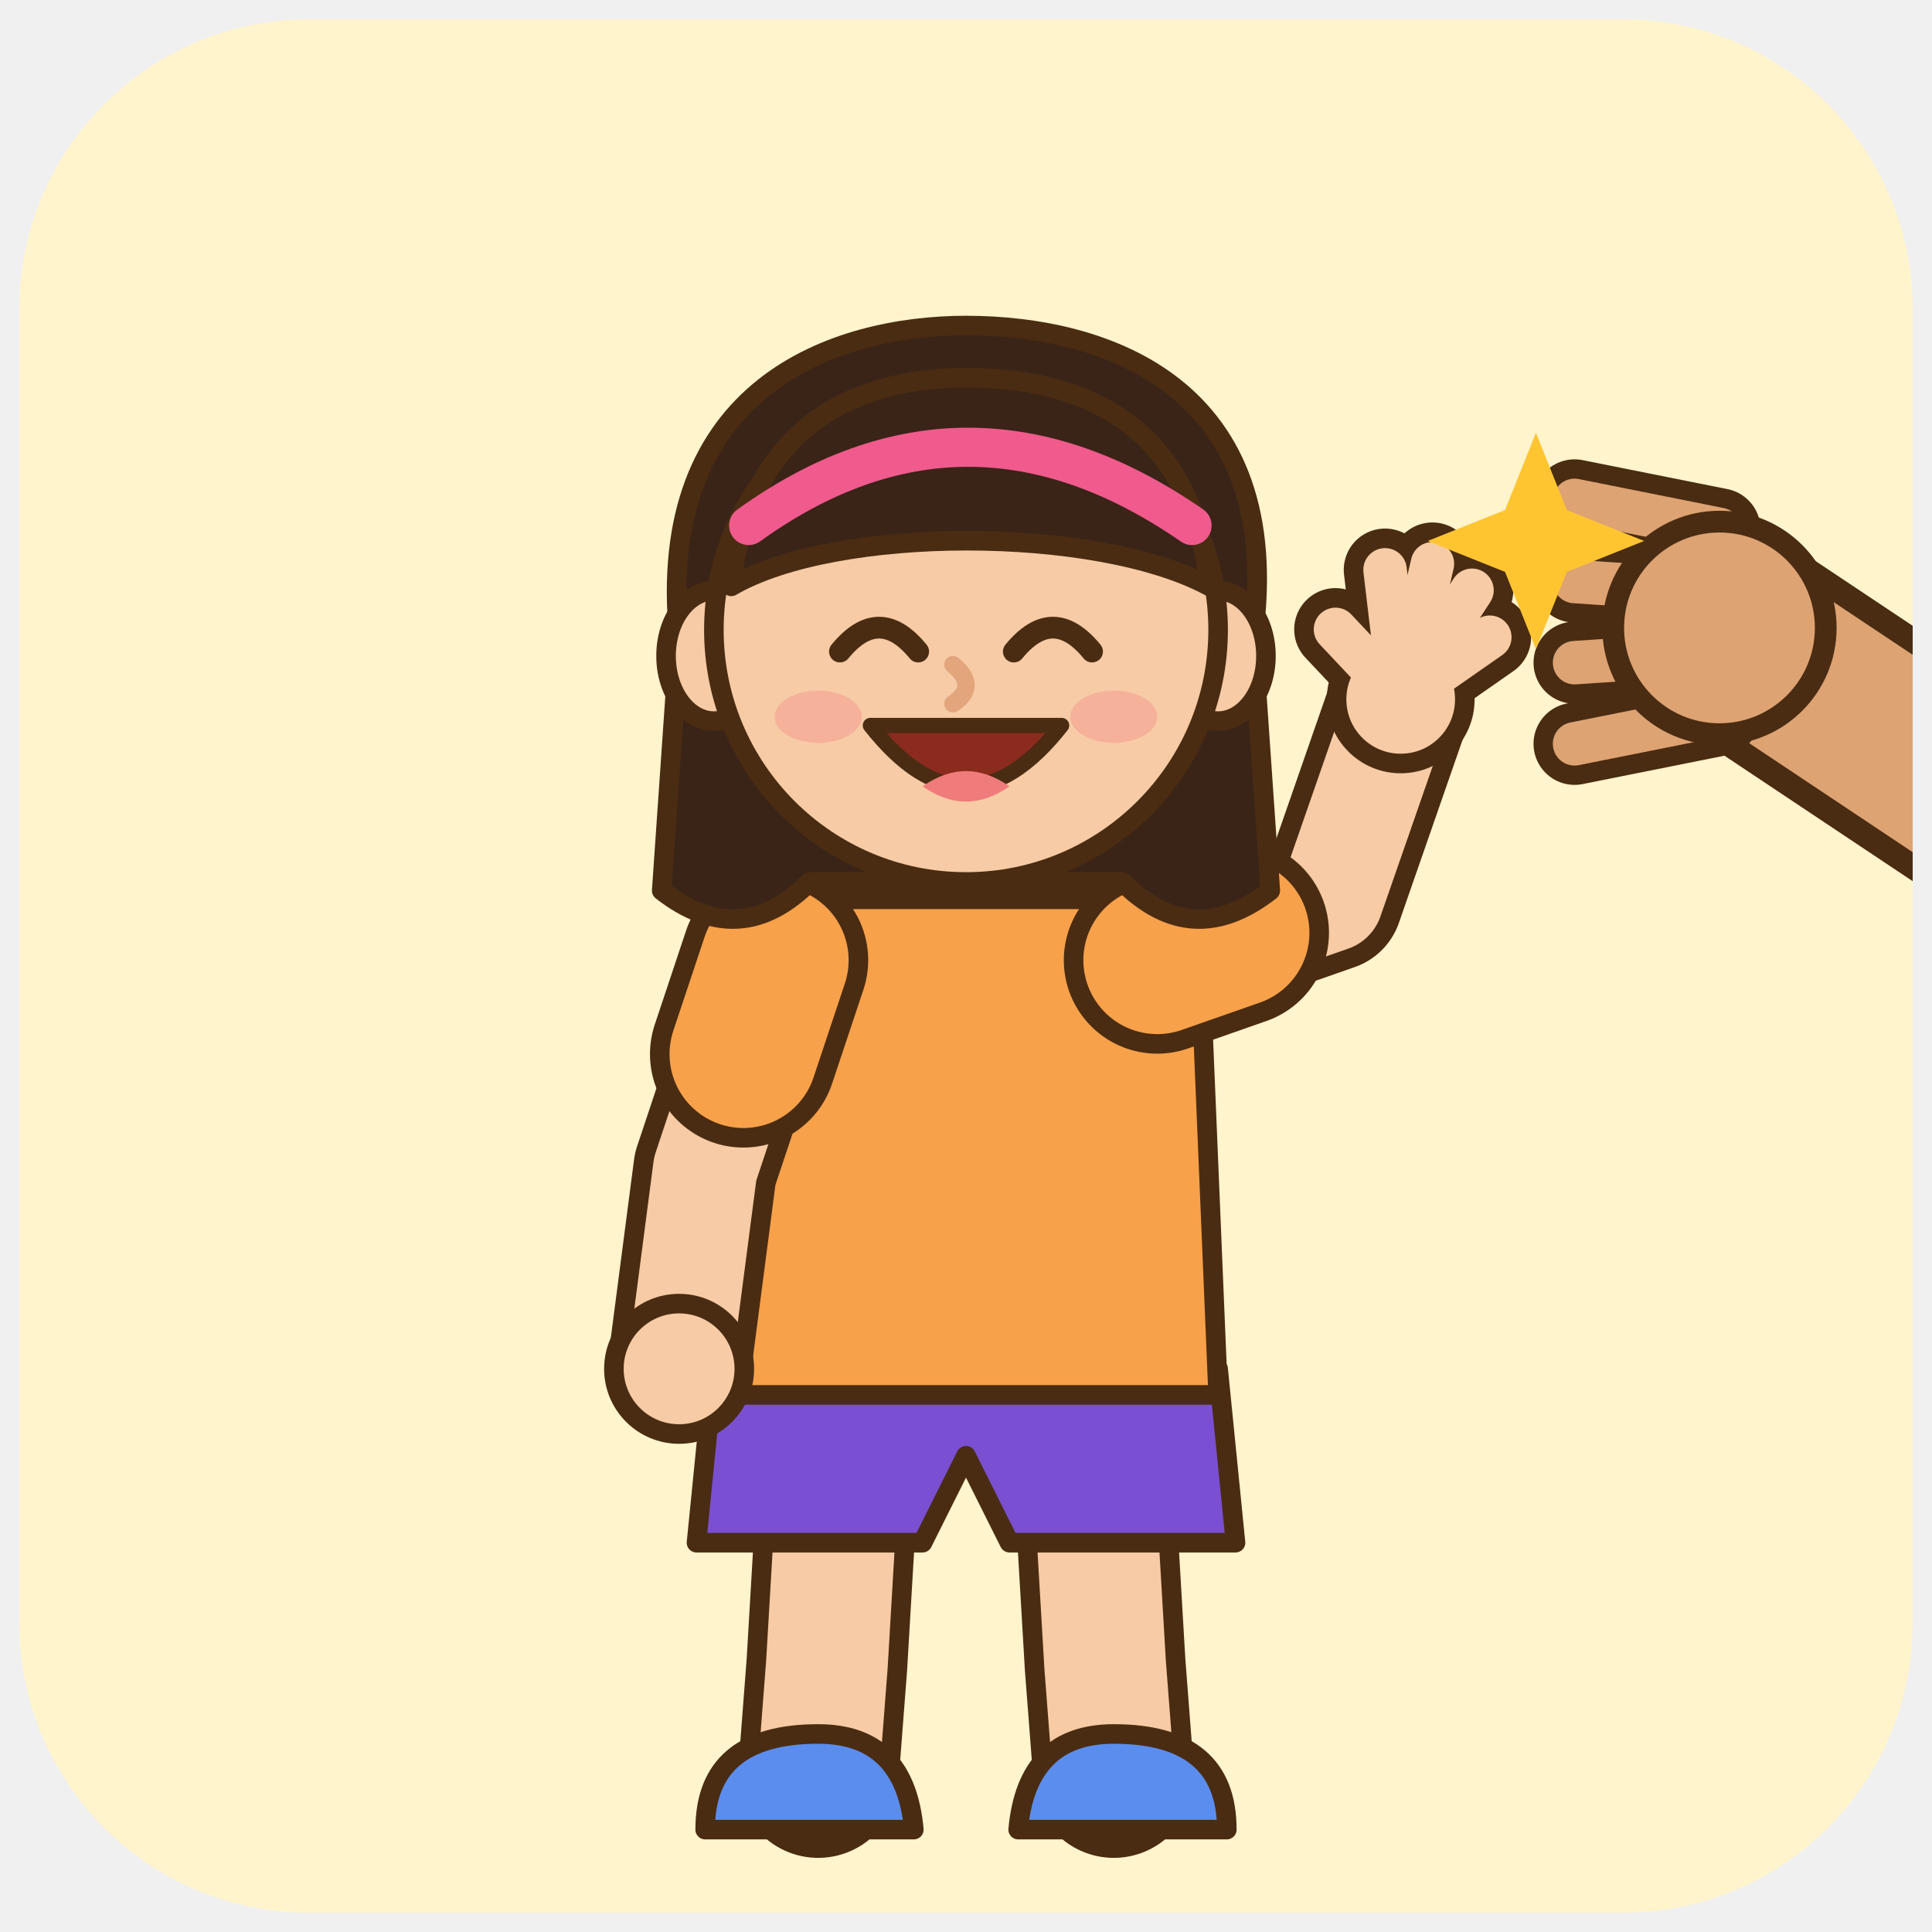
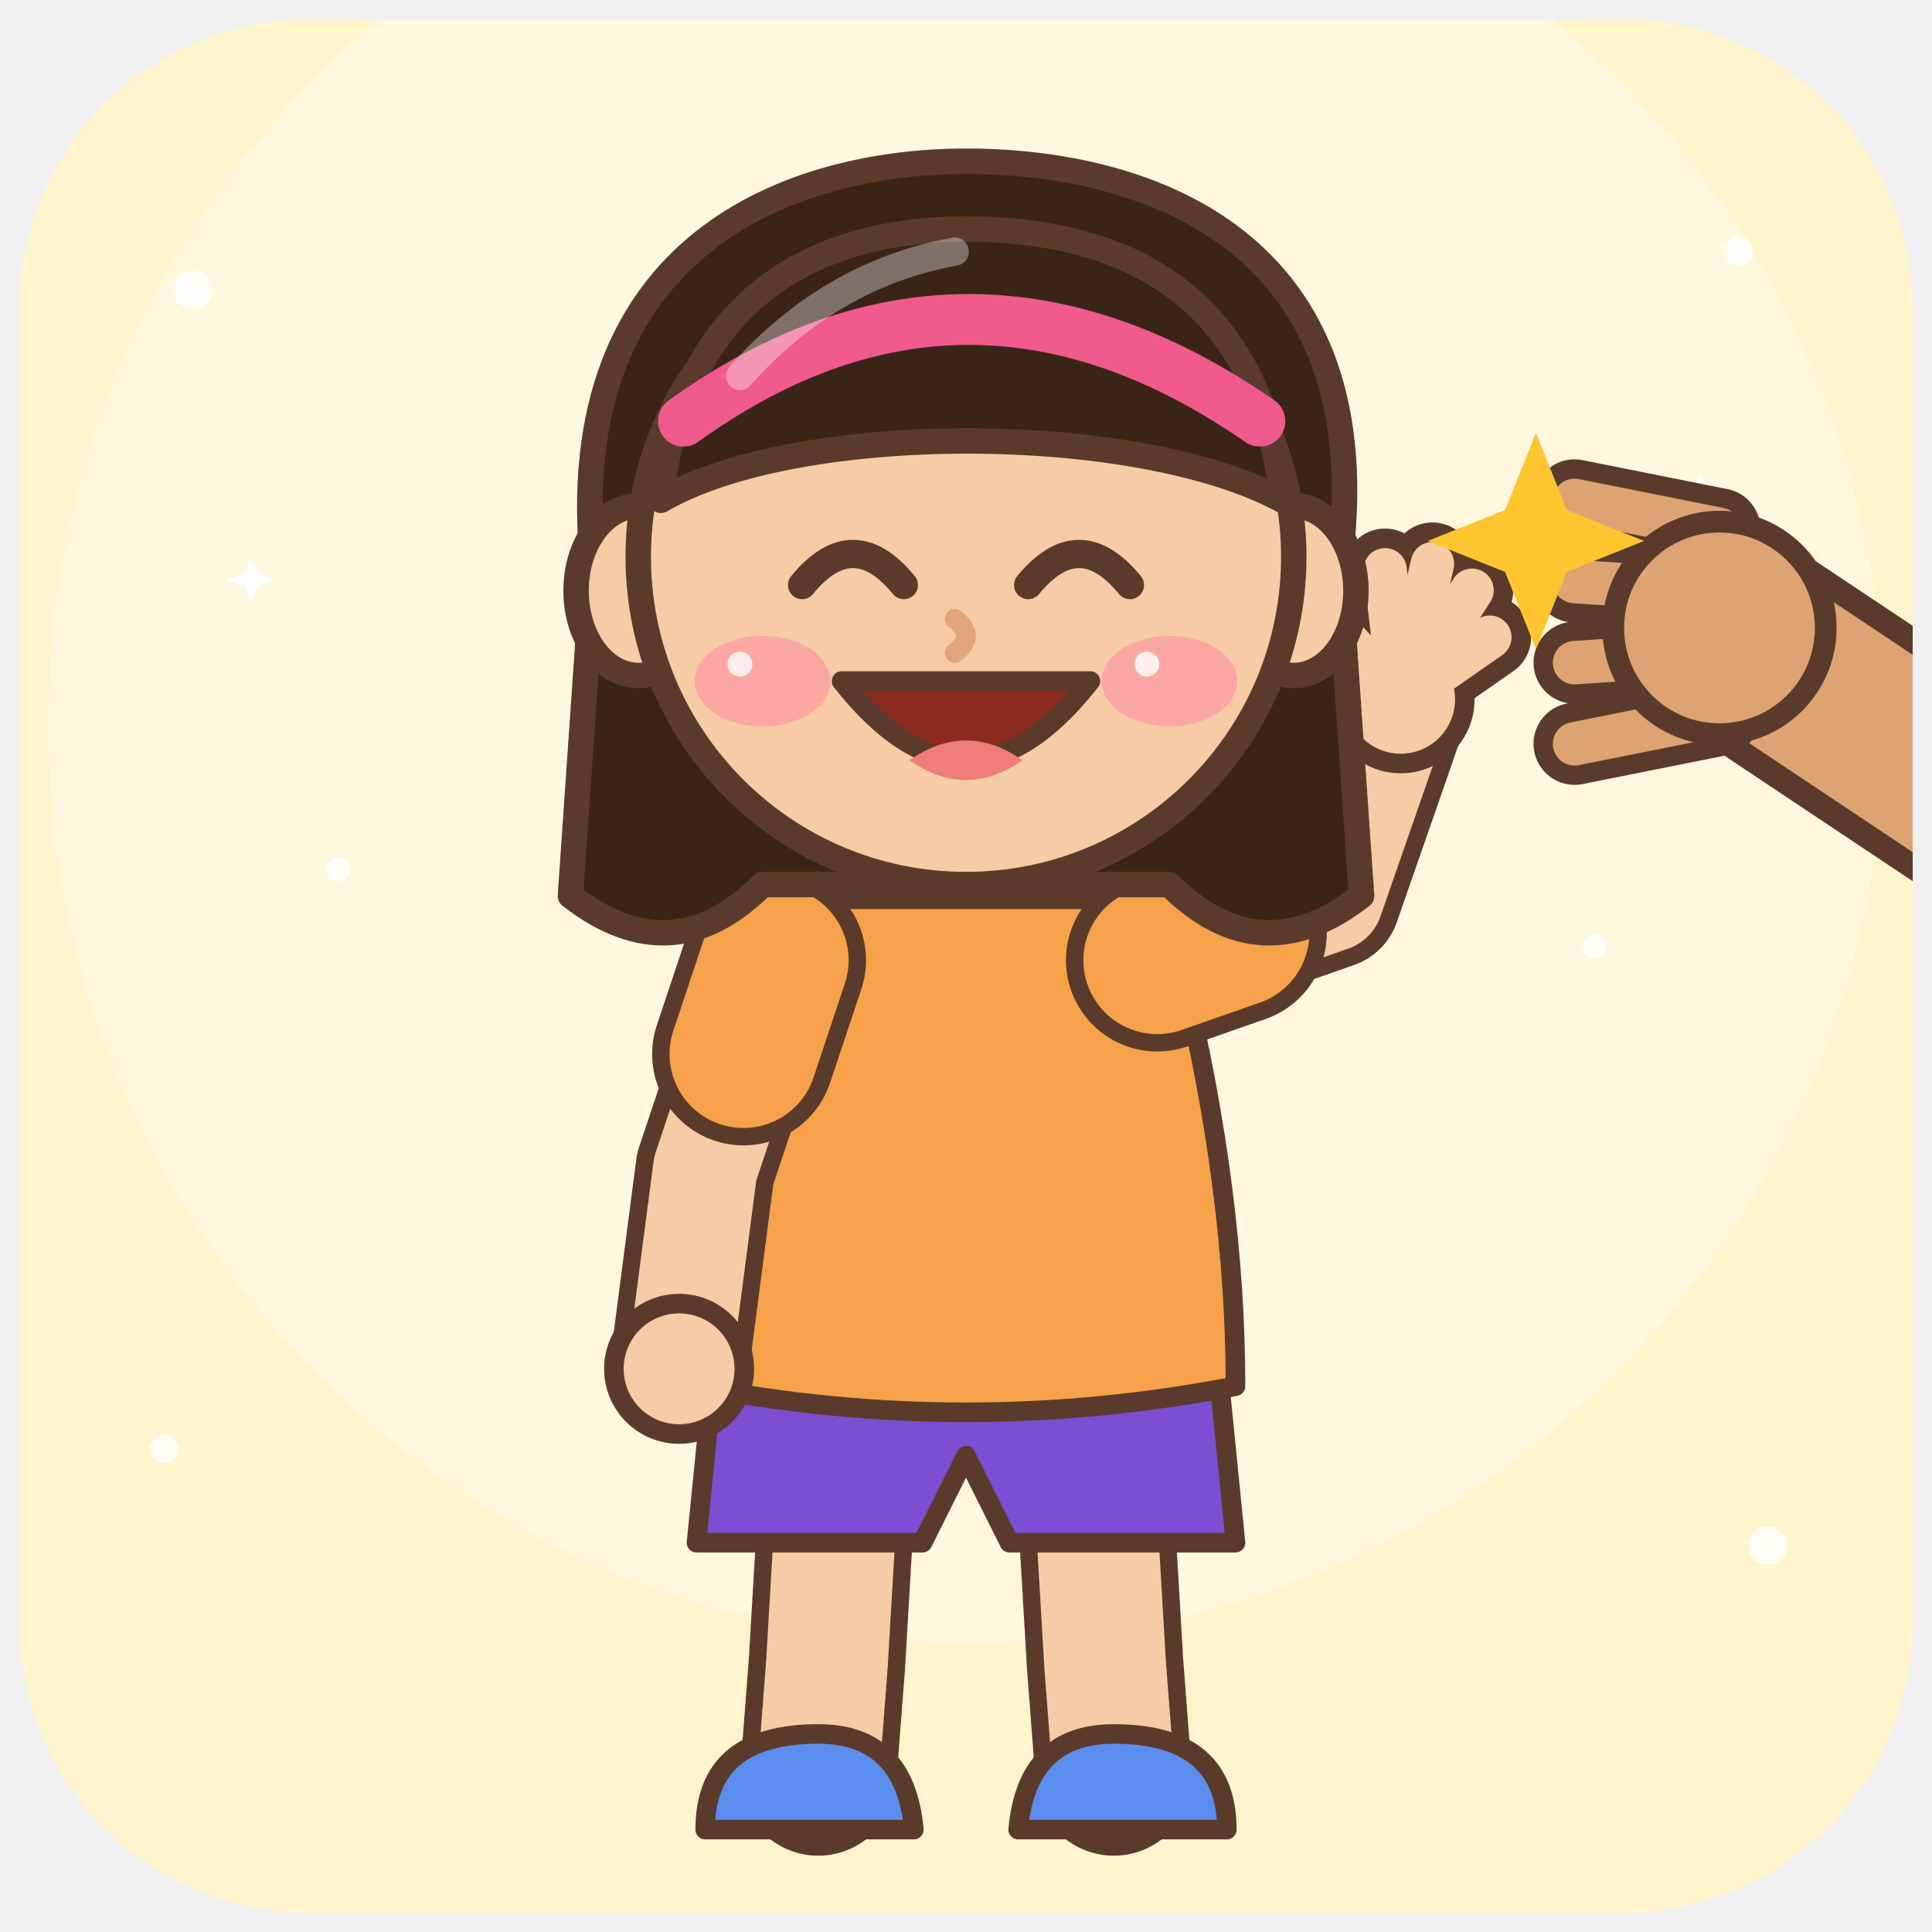
<svg xmlns="http://www.w3.org/2000/svg" viewBox="0 0 512 512">
  <style>.slideIn { animation: slideIn 1.6s ease-in-out infinite; }
    @keyframes slideIn { 0%,100% { transform: translateX(26px) } 45%,60% { transform: translateX(0) } }
    .spark { animation: spark 1.6s ease-in-out infinite; transform-box: fill-box; transform-origin: center; }
    @keyframes spark { 0%,40%,70%,100% { transform: scale(0); opacity: 0 } 50%,60% { transform: scale(1); opacity: 1 } }
    @media (prefers-reduced-motion: reduce) { * { animation: none !important; } }
  </style>
  <defs>
    <clipPath id="tile">
      <rect x="4" y="4" width="392" height="392" rx="60" />
    </clipPath>
  </defs>
  <g transform="scale(1.28)">
    <g clip-path="url(#tile)">
      <rect x="4" y="4" width="392" height="392" rx="60" fill="#FFF4CC" />
+       <circle cx="200" cy="150" r="190" fill="#fff" opacity="0.35" />
+       <circle cx="40" cy="60" r="4" fill="#fff" opacity="0.8" />
+       <circle cx="360" cy="52" r="3" fill="#fff" opacity="0.8" />
+       <circle cx="34" cy="300" r="3" fill="#fff" opacity="0.8" />
+       <circle cx="366" cy="320" r="4" fill="#fff" opacity="0.8" />
+       <circle cx="70" cy="180" r="2.5" fill="#fff" opacity="0.8" />
+       <circle cx="330" cy="196" r="2.5" fill="#fff" opacity="0.8" />
+       <path d="M352 97.7 L353.8 102.2 L358.3 104 L353.8 105.8 L352 110.3 L350.2 105.8 L345.7 104 L350.2 102.2 Z" fill="#fff" />
+       <path d="M52 115.1 L53.4 118.6 L56.9 120 L53.4 121.4 L52 124.9 L50.6 121.4 L47.1 120 L50.6 118.6 Z" fill="#fff" />
      <g transform="translate(20 26) scale(0.9)">
        <g transform="translate(0 0)">
-           <path d="M170 320 L168 354 L166 380" fill="none" stroke="#4A2C12" stroke-width="37" stroke-linejoin="round" stroke-linecap="round" />
+           <path d="M170 320 L168 354 L166 380" fill="none" stroke="#5A3B2B" stroke-width="36" stroke-linejoin="round" stroke-linecap="round" />
          <path d="M170 320 L168 354 L166 380" fill="none" stroke="#F6CBA5" stroke-width="28" stroke-linejoin="round" stroke-linecap="round" />
-           <path d="M230 320 L232 354 L234 380" fill="none" stroke="#4A2C12" stroke-width="37" stroke-linejoin="round" stroke-linecap="round" />
+           <path d="M230 320 L232 354 L234 380" fill="none" stroke="#5A3B2B" stroke-width="36" stroke-linejoin="round" stroke-linecap="round" />
          <path d="M230 320 L232 354 L234 380" fill="none" stroke="#F6CBA5" stroke-width="28" stroke-linejoin="round" stroke-linecap="round" />
-           <path d="M140 392 Q140 370 166 370 Q186 370 188 392 Z" fill="#5B8DEF" stroke="#4A2C12" stroke-width="4.5" stroke-linejoin="round" stroke-linecap="round" />
-           <path d="M212 392 Q214 370 234 370 Q260 370 260 392 Z" fill="#5B8DEF" stroke="#4A2C12" stroke-width="4.5" stroke-linejoin="round" stroke-linecap="round" />
-           <path d="M142 286 L258 286 L262 326 L210 326 L200 306 L190 326 L138 326 Z" fill="#7A4FD1" stroke="#4A2C12" stroke-width="4.5" stroke-linejoin="round" stroke-linecap="round" />
+           <path d="M140 392 Q140 370 166 370 Q186 370 188 392 Z" fill="#5B8DEF" stroke="#5A3B2B" stroke-width="4.5" stroke-linejoin="round" stroke-linecap="round" />
+           <path d="M212 392 Q214 370 234 370 Q260 370 260 392 Z" fill="#5B8DEF" stroke="#5A3B2B" stroke-width="4.5" stroke-linejoin="round" stroke-linecap="round" />
+           <path d="M142 286 L258 286 L262 326 L210 326 L200 306 L190 326 L138 326 Z" fill="#7A4FD1" stroke="#5A3B2B" stroke-width="4.5" stroke-linejoin="round" stroke-linecap="round" />
          <rect x="188" y="160" width="24" height="30" rx="0" fill="#F6CBA5" />
-           <path d="M188 160 V190 M212 160 V190" fill="none" stroke="#4A2C12" stroke-width="4.5" stroke-linejoin="round" stroke-linecap="round" />
-           <path d="M146 196 Q148 180 166 178 L234 178 Q252 180 254 196 L258 292 L142 292 Z" fill="#F7A14A" stroke="#4A2C12" stroke-width="4.5" stroke-linejoin="round" stroke-linecap="round" />
+           <path d="M188 160 V190 M212 160 V190" fill="none" stroke="#5A3B2B" stroke-width="4.5" stroke-linejoin="round" stroke-linecap="round" />
+           <path d="M150 196 Q150 178 172 178 L228 178 Q250 178 250 196 Q262 246 262 290 Q200 302 138 290 Q138 246 150 196 Z" fill="#F7A14A" stroke="#5A3B2B" stroke-width="4.5" stroke-linejoin="round" stroke-linecap="round" />
          <g class="arm-l">
-             <path d="M156 192 L140 240 L134 286" fill="none" stroke="#4A2C12" stroke-width="33" stroke-linejoin="round" stroke-linecap="round" />
+             <path d="M156 192 L140 240 L134 286" fill="none" stroke="#5A3B2B" stroke-width="32" stroke-linejoin="round" stroke-linecap="round" />
            <path d="M156 192 L140 240 L134 286" fill="none" stroke="#F6CBA5" stroke-width="24" stroke-linejoin="round" stroke-linecap="round" />
-             <path d="M156 192 L148.8 213.6" fill="none" stroke="#4A2C12" stroke-width="43" stroke-linejoin="round" stroke-linecap="round" />
+             <path d="M156 192 L148.8 213.6" fill="none" stroke="#5A3B2B" stroke-width="42" stroke-linejoin="round" stroke-linecap="round" />
            <path d="M156 192 L148.8 213.6" fill="none" stroke="#F7A14A" stroke-width="34" stroke-linejoin="round" stroke-linecap="round" />
-             <circle cx="134" cy="286" r="15" fill="#F6CBA5" stroke="#4A2C12" stroke-width="4.5" stroke-linejoin="round" stroke-linecap="round" />
+             <circle cx="134" cy="286" r="15" fill="#F6CBA5" stroke="#5A3B2B" stroke-width="4.5" stroke-linejoin="round" stroke-linecap="round" />
          </g>
          <g class="arm-r">
-             <path d="M244 192 L284 178 L300 132" fill="none" stroke="#4A2C12" stroke-width="33" stroke-linejoin="round" stroke-linecap="round" />
+             <path d="M244 192 L284 178 L300 132" fill="none" stroke="#5A3B2B" stroke-width="32" stroke-linejoin="round" stroke-linecap="round" />
            <path d="M244 192 L284 178 L300 132" fill="none" stroke="#F6CBA5" stroke-width="24" stroke-linejoin="round" stroke-linecap="round" />
-             <path d="M244 192 L262 185.7" fill="none" stroke="#4A2C12" stroke-width="43" stroke-linejoin="round" stroke-linecap="round" />
+             <path d="M244 192 L262 185.7" fill="none" stroke="#5A3B2B" stroke-width="42" stroke-linejoin="round" stroke-linecap="round" />
            <path d="M244 192 L262 185.7" fill="none" stroke="#F7A14A" stroke-width="34" stroke-linejoin="round" stroke-linecap="round" />
-             <path d="M294.6 126.1 L285 115.9" fill="none" stroke="#4A2C12" stroke-width="19" stroke-linejoin="round" stroke-linecap="round" />
-             <path d="M299 124.1 L296.4 102.2" fill="none" stroke="#4A2C12" stroke-width="19" stroke-linejoin="round" stroke-linecap="round" />
-             <path d="M301.8 124.2 L307.3 100.8" fill="none" stroke="#4A2C12" stroke-width="19" stroke-linejoin="round" stroke-linecap="round" />
-             <path d="M304.4 125.3 L316.4 106.9" fill="none" stroke="#4A2C12" stroke-width="19" stroke-linejoin="round" stroke-linecap="round" />
-             <path d="M306.6 127.4 L320.5 117.7" fill="none" stroke="#4A2C12" stroke-width="19" stroke-linejoin="round" stroke-linecap="round" />
-             <circle cx="300" cy="132" r="17" fill="#4A2C12" />
+             <path d="M294.6 126.1 L285 115.9" fill="none" stroke="#5A3B2B" stroke-width="19" stroke-linejoin="round" stroke-linecap="round" />
+             <path d="M299 124.1 L296.4 102.2" fill="none" stroke="#5A3B2B" stroke-width="19" stroke-linejoin="round" stroke-linecap="round" />
+             <path d="M301.8 124.2 L307.3 100.8" fill="none" stroke="#5A3B2B" stroke-width="19" stroke-linejoin="round" stroke-linecap="round" />
+             <path d="M304.4 125.3 L316.4 106.9" fill="none" stroke="#5A3B2B" stroke-width="19" stroke-linejoin="round" stroke-linecap="round" />
+             <path d="M306.6 127.4 L320.5 117.7" fill="none" stroke="#5A3B2B" stroke-width="19" stroke-linejoin="round" stroke-linecap="round" />
+             <circle cx="300" cy="132" r="17" fill="#5A3B2B" />
            <path d="M294.6 126.1 L285 115.9" fill="none" stroke="#F6CBA5" stroke-width="10" stroke-linejoin="round" stroke-linecap="round" />
            <path d="M299 124.1 L296.4 102.2" fill="none" stroke="#F6CBA5" stroke-width="10" stroke-linejoin="round" stroke-linecap="round" />
            <path d="M301.8 124.2 L307.3 100.8" fill="none" stroke="#F6CBA5" stroke-width="10" stroke-linejoin="round" stroke-linecap="round" />
            <path d="M304.4 125.3 L316.4 106.9" fill="none" stroke="#F6CBA5" stroke-width="10" stroke-linejoin="round" stroke-linecap="round" />
            <path d="M306.6 127.4 L320.5 117.7" fill="none" stroke="#F6CBA5" stroke-width="10" stroke-linejoin="round" stroke-linecap="round" />
            <circle cx="300" cy="132" r="12.5" fill="#F6CBA5" />
          </g>
          <g class="head" transform="translate(0 0) rotate(0 200 170)">
-             <path d="M134 118 C128 60 170 46 200 46 C232 46 274 60 266 118 L270 176 Q252 190 236 174 L164 174 Q148 190 130 176 Z" fill="#3A2418" stroke="#4A2C12" stroke-width="4.5" stroke-linejoin="round" stroke-linecap="round" />
-             <ellipse cx="142" cy="122" rx="11" ry="15" fill="#F6CBA5" stroke="#4A2C12" stroke-width="4.5" stroke-linejoin="round" stroke-linecap="round" />
-             <ellipse cx="258" cy="122" rx="11" ry="15" fill="#F6CBA5" stroke="#4A2C12" stroke-width="4.5" stroke-linejoin="round" stroke-linecap="round" />
-             <circle cx="200" cy="116" r="58" fill="#F6CBA5" stroke="#4A2C12" stroke-width="4.5" stroke-linejoin="round" stroke-linecap="round" />
-             <ellipse cx="166" cy="136" rx="10" ry="6" fill="#F59A92" opacity="0.55" class="blush" />
-             <ellipse cx="234" cy="136" rx="10" ry="6" fill="#F59A92" opacity="0.55" class="blush" />
-             <path d="M197 124 q6 5 0 9" fill="none" stroke="#E2A57C" stroke-width="4" stroke-linejoin="round" stroke-linecap="round" />
-             <path d="M171 121 q9 -11 18 0" fill="none" stroke="#4A2C12" stroke-width="5" stroke-linejoin="round" stroke-linecap="round" />
-             <path d="M211 121 q9 -11 18 0" fill="none" stroke="#4A2C12" stroke-width="5" stroke-linejoin="round" stroke-linecap="round" />
-             <path d="M178 138 Q200 166 222 138 Z" fill="#8A2B1E" stroke="#4A2C12" stroke-width="3.5" stroke-linejoin="round" stroke-linecap="round" />
-             <path d="M190 152 Q200 145 210 152 Q200 159 190 152 Z" fill="#F07B7B" />
-             <path d="M146 106 C150 68 176 58 200 58 C226 58 252 68 256 106 C230 92 170 92 146 106 Z" fill="#3A2418" stroke="#4A2C12" stroke-width="4.5" stroke-linejoin="round" stroke-linecap="round" />
-             <path d="M150 92 Q200 56 252 92" fill="none" stroke="#F05A8C" stroke-width="9" stroke-linejoin="round" stroke-linecap="round" />
+             <g transform="translate(200 172) scale(1.3) translate(-200 -172)">
+               <path d="M134 118 C128 60 170 46 200 46 C232 46 274 60 266 118 L270 176 Q252 190 236 174 L164 174 Q148 190 130 176 Z" fill="#3A2418" stroke="#5A3B2B" stroke-width="4.5" stroke-linejoin="round" stroke-linecap="round" />
+               <ellipse cx="142" cy="122" rx="11" ry="15" fill="#F6CBA5" stroke="#5A3B2B" stroke-width="4.5" stroke-linejoin="round" stroke-linecap="round" />
+               <ellipse cx="258" cy="122" rx="11" ry="15" fill="#F6CBA5" stroke="#5A3B2B" stroke-width="4.5" stroke-linejoin="round" stroke-linecap="round" />
+               <circle cx="200" cy="116" r="58" fill="#F6CBA5" stroke="#5A3B2B" stroke-width="4.5" stroke-linejoin="round" stroke-linecap="round" />
+               <ellipse cx="164" cy="138" rx="12" ry="8" fill="#FF8FA3" opacity="0.6" class="blush" />
+               <ellipse cx="236" cy="138" rx="12" ry="8" fill="#FF8FA3" opacity="0.6" class="blush" />
+               <circle cx="160" cy="135" r="2.2" fill="#fff" opacity="0.8" />
+               <circle cx="232" cy="135" r="2.2" fill="#fff" opacity="0.8" />
+               <path d="M198 127 q4 3 0 6" fill="none" stroke="#E2A57C" stroke-width="3.5" stroke-linejoin="round" stroke-linecap="round" />
+               <path d="M171 121 q9 -11 18 0" fill="none" stroke="#5A3B2B" stroke-width="5" stroke-linejoin="round" stroke-linecap="round" />
+               <path d="M211 121 q9 -11 18 0" fill="none" stroke="#5A3B2B" stroke-width="5" stroke-linejoin="round" stroke-linecap="round" />
+               <path d="M178 138 Q200 166 222 138 Z" fill="#8A2B1E" stroke="#5A3B2B" stroke-width="3.5" stroke-linejoin="round" stroke-linecap="round" />
+               <path d="M190 152 Q200 145 210 152 Q200 159 190 152 Z" fill="#F07B7B" />
+               <path d="M146 106 C150 68 176 58 200 58 C226 58 252 68 256 106 C230 92 170 92 146 106 Z" fill="#3A2418" stroke="#5A3B2B" stroke-width="4.5" stroke-linejoin="round" stroke-linecap="round" />
+               <path d="M150 92 Q200 56 252 92" fill="none" stroke="#F05A8C" stroke-width="9" stroke-linejoin="round" stroke-linecap="round" />
+               <path d="M160 84 Q176 66 198 62" fill="none" stroke="#fff" stroke-width="5" stroke-linejoin="round" stroke-linecap="round" opacity="0.35" />
+             </g>
          </g>
        </g>
      </g>
      <g class="slideIn">
-         <path d="M420 172 L360 132" fill="none" stroke="#4A2C12" stroke-width="44" stroke-linejoin="round" stroke-linecap="round" />
+         <path d="M420 172 L360 132" fill="none" stroke="#5A3B2B" stroke-width="44" stroke-linejoin="round" stroke-linecap="round" />
        <path d="M420 172 L360 132" fill="none" stroke="#DDA373" stroke-width="34" stroke-linejoin="round" stroke-linecap="round" />
-         <path d="M356 109.6 l-30 -6" fill="none" stroke="#4A2C12" stroke-width="17" stroke-linejoin="round" stroke-linecap="round" />
+         <path d="M356 109.6 l-30 -6" fill="none" stroke="#5A3B2B" stroke-width="17" stroke-linejoin="round" stroke-linecap="round" />
        <path d="M356 109.6 l-30 -6" fill="none" stroke="#DDA373" stroke-width="9" stroke-linejoin="round" stroke-linecap="round" />
-         <path d="M356 122.4 l-30 -2" fill="none" stroke="#4A2C12" stroke-width="17" stroke-linejoin="round" stroke-linecap="round" />
+         <path d="M356 122.4 l-30 -2" fill="none" stroke="#5A3B2B" stroke-width="17" stroke-linejoin="round" stroke-linecap="round" />
        <path d="M356 122.4 l-30 -2" fill="none" stroke="#DDA373" stroke-width="9" stroke-linejoin="round" stroke-linecap="round" />
-         <path d="M356 135.2 l-30 2" fill="none" stroke="#4A2C12" stroke-width="17" stroke-linejoin="round" stroke-linecap="round" />
+         <path d="M356 135.2 l-30 2" fill="none" stroke="#5A3B2B" stroke-width="17" stroke-linejoin="round" stroke-linecap="round" />
        <path d="M356 135.2 l-30 2" fill="none" stroke="#DDA373" stroke-width="9" stroke-linejoin="round" stroke-linecap="round" />
-         <path d="M356 148 l-30 6" fill="none" stroke="#4A2C12" stroke-width="17" stroke-linejoin="round" stroke-linecap="round" />
+         <path d="M356 148 l-30 6" fill="none" stroke="#5A3B2B" stroke-width="17" stroke-linejoin="round" stroke-linecap="round" />
        <path d="M356 148 l-30 6" fill="none" stroke="#DDA373" stroke-width="9" stroke-linejoin="round" stroke-linecap="round" />
-         <circle cx="356" cy="130" r="22" fill="#DDA373" stroke="#4A2C12" stroke-width="4.5" stroke-linejoin="round" stroke-linecap="round" />
+         <circle cx="356" cy="130" r="22" fill="#DDA373" stroke="#5A3B2B" stroke-width="4.5" stroke-linejoin="round" stroke-linecap="round" />
      </g>
      <g class="spark">
        <path d="M318 89.6 L324.4 105.6 L340.4 112 L324.4 118.4 L318 134.4 L311.6 118.4 L295.6 112 L311.6 105.6 Z" fill="#FFC531" />
      </g>
    </g>
  </g>
</svg>
